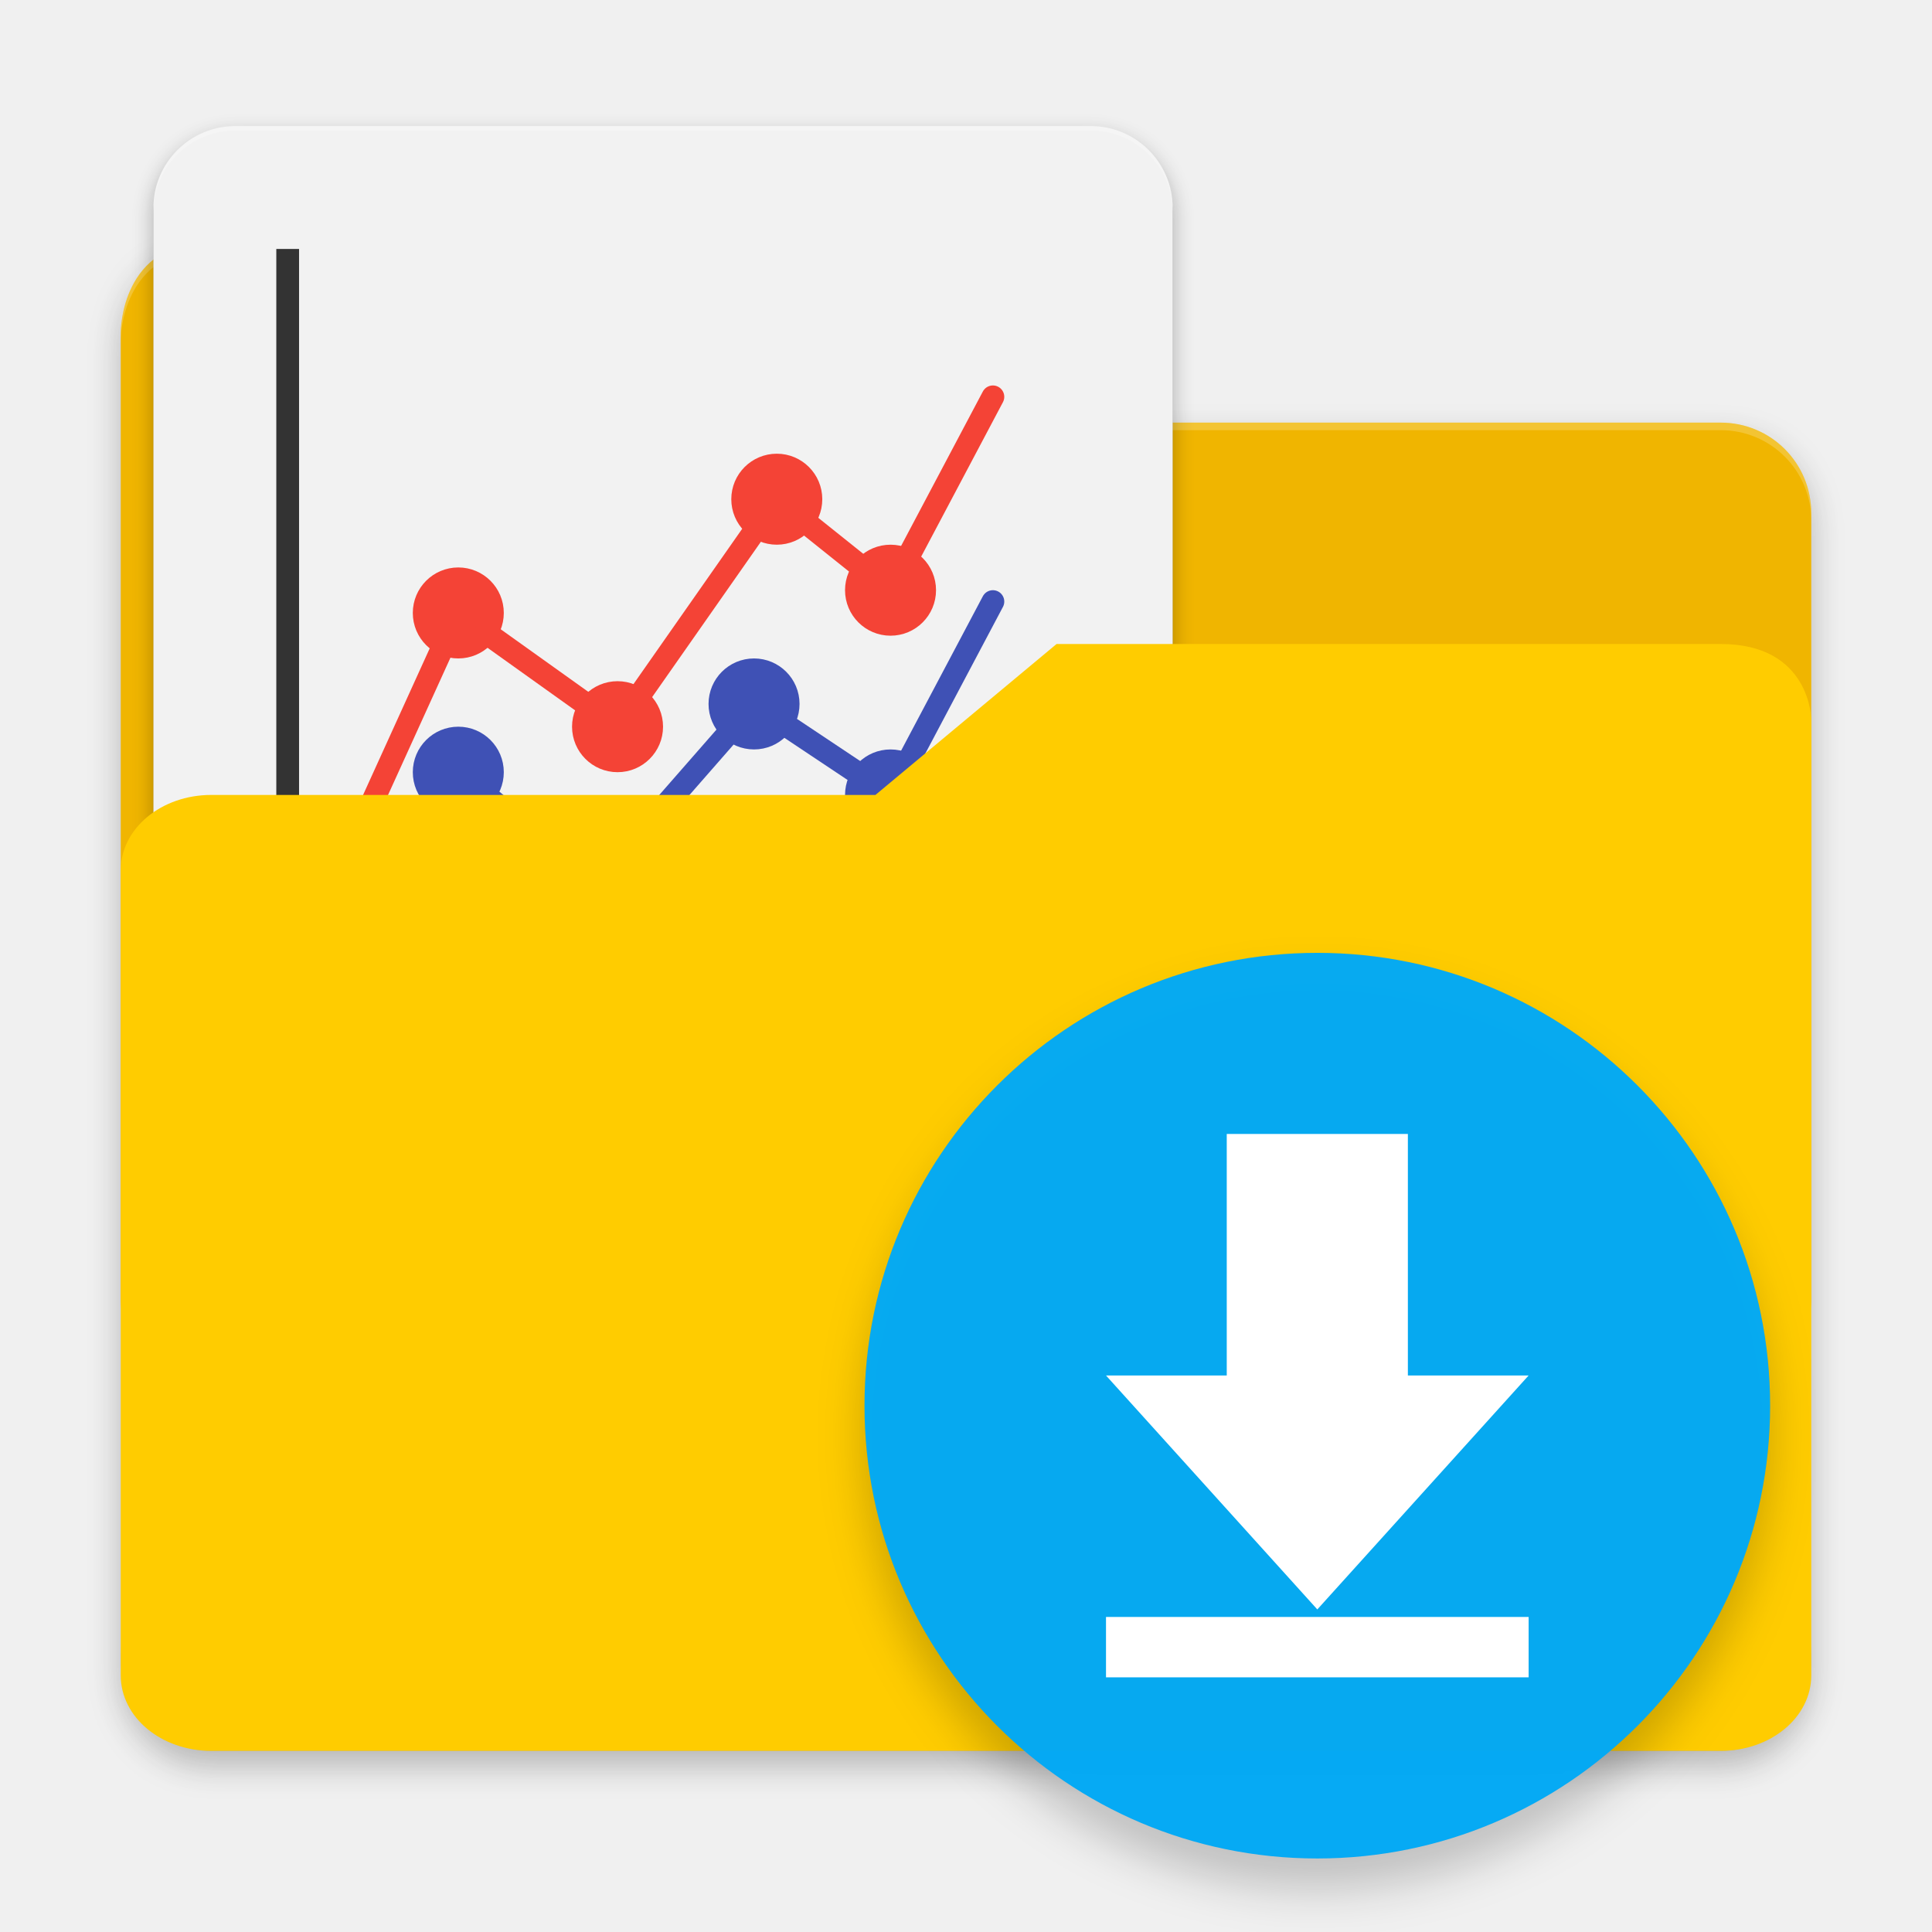
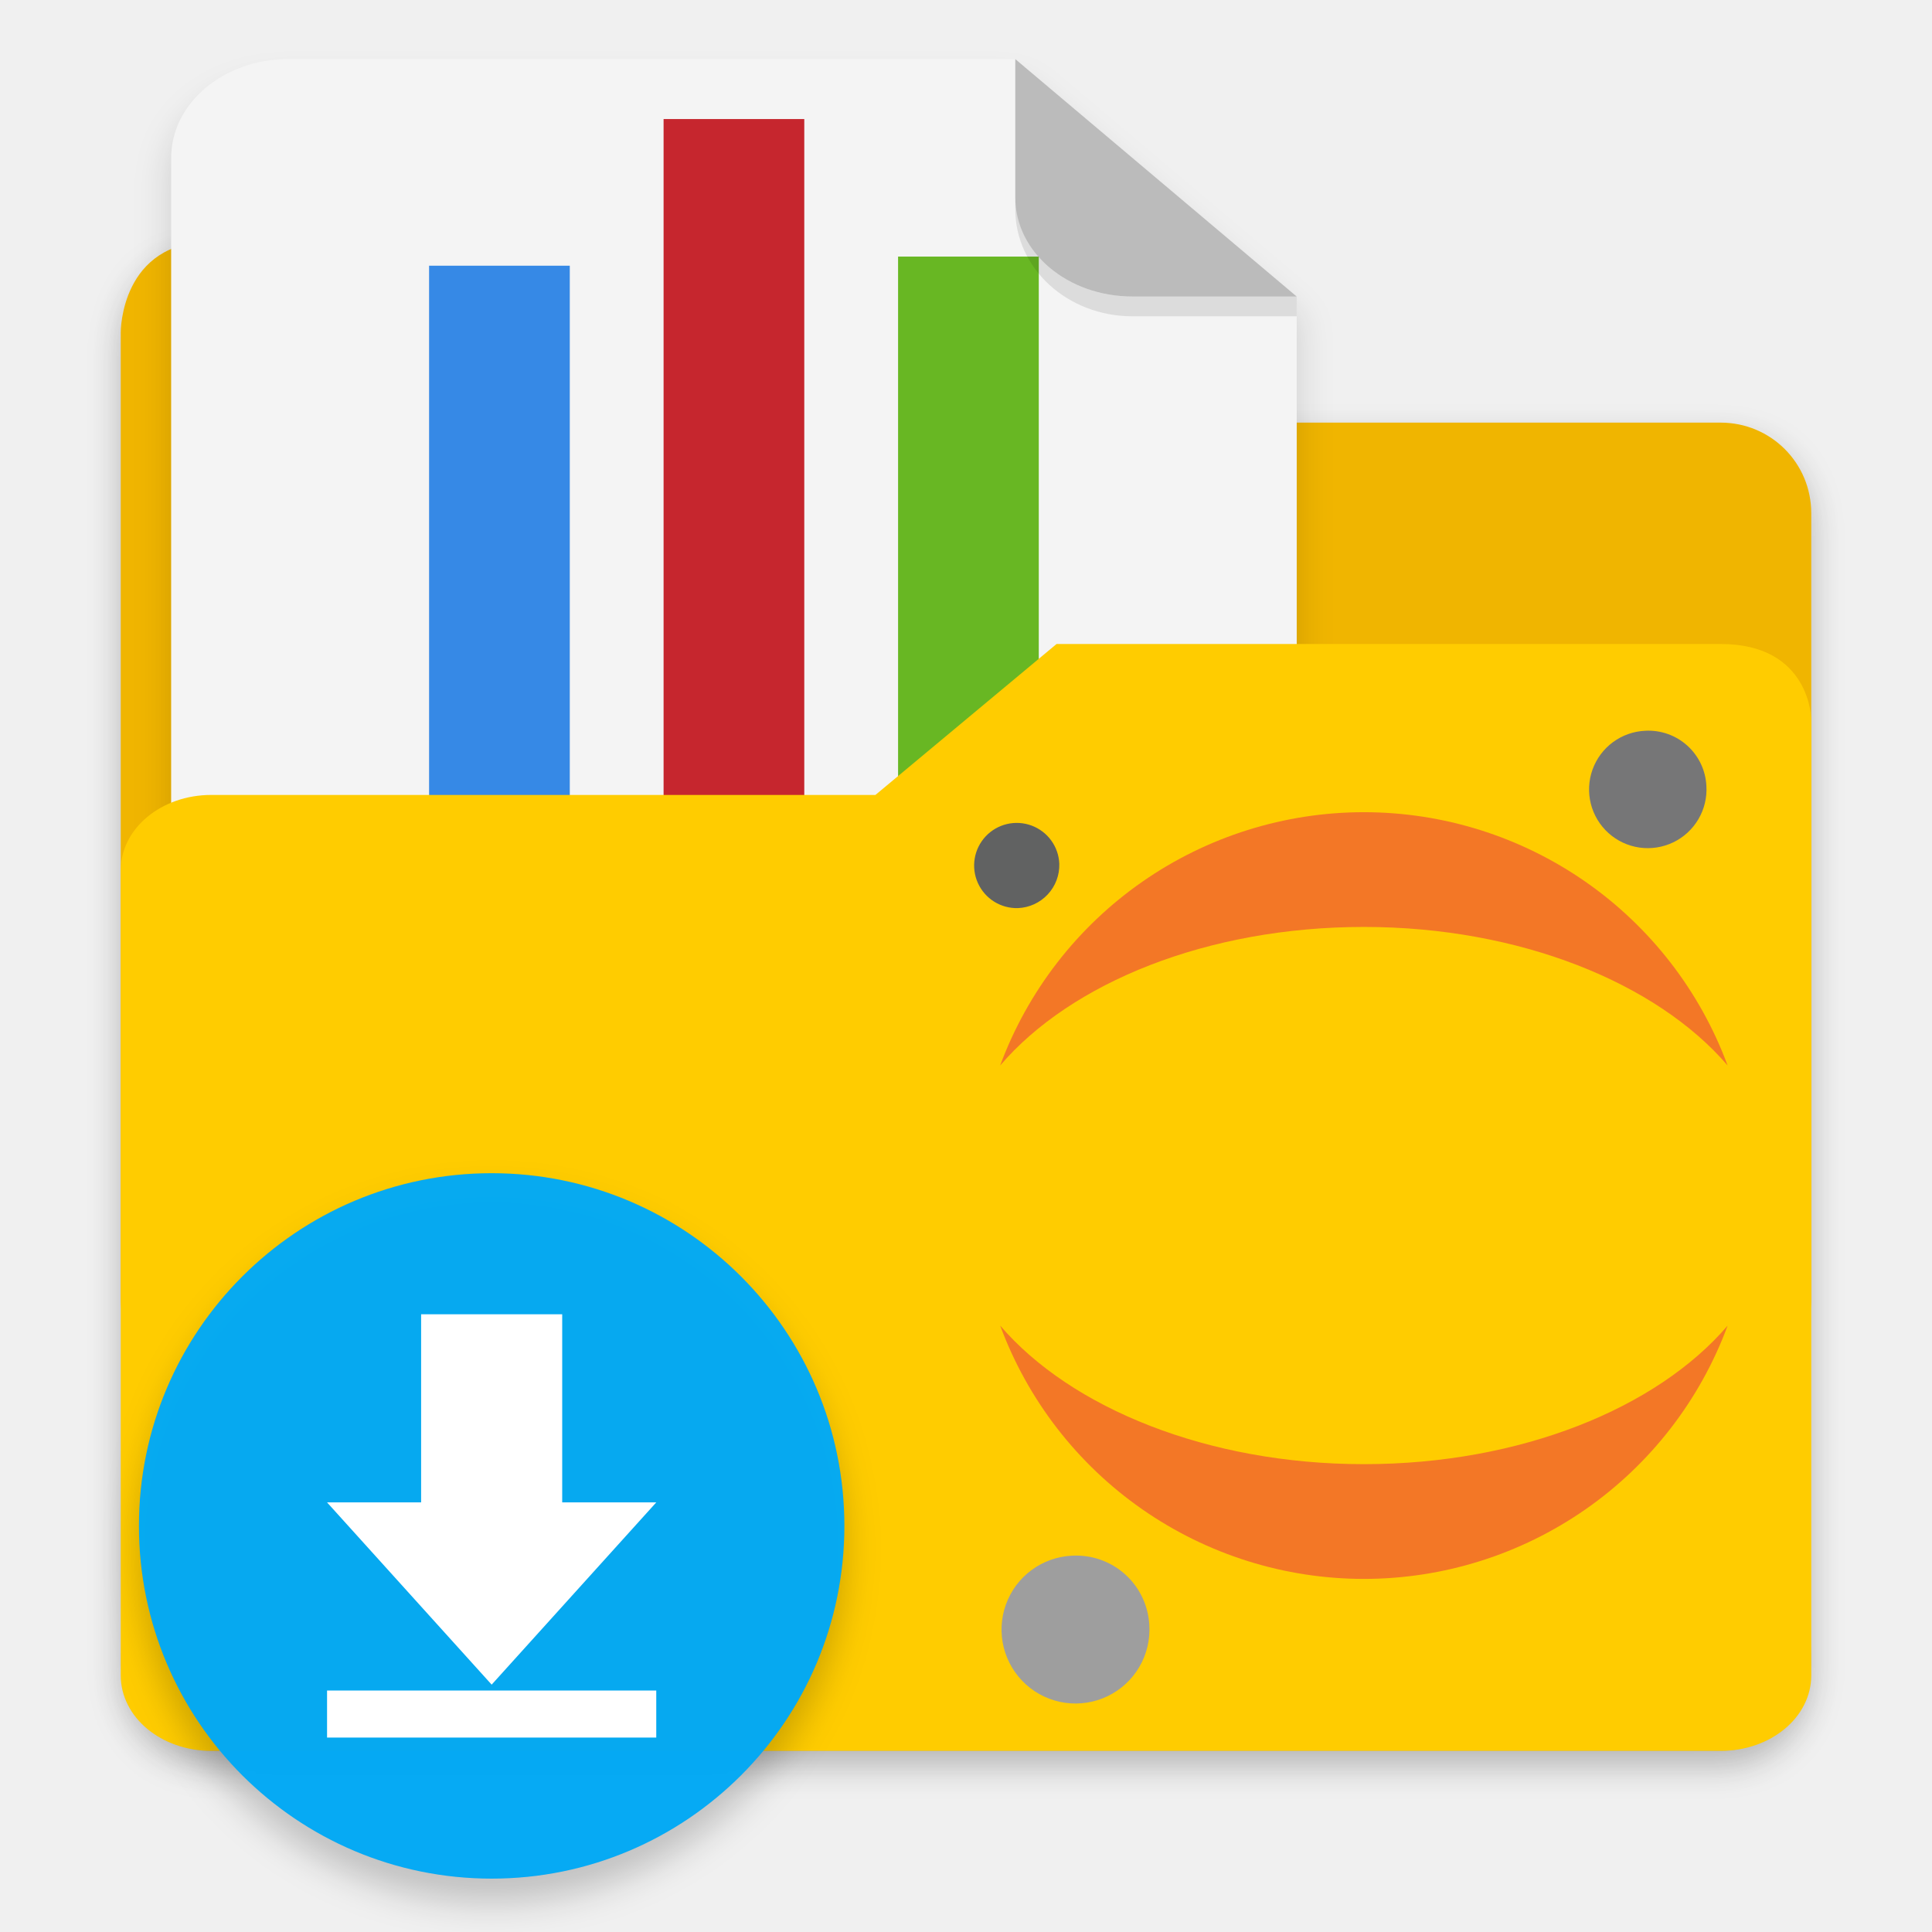
- <svg xmlns="http://www.w3.org/2000/svg" id="svg44" version="1.0" enable-background="new" height="512" width="512">
+ <svg xmlns="http://www.w3.org/2000/svg" width="512" height="512" enable-background="new" version="1.0" id="svg44">
  <defs id="defs14">
    <clipPath id="d">
-       <path id="path2" fill="#bb9e7b" d="m240 100v-256c0-0.221 0-24 24-24h176l48 48h176c13.296 0 24 10.704 24 24v208c0 13.296-10.704 24-24 24h-400c-13.296 0-24-10.704-24-24z" />
+       <path d="m240 100v-256c0-0.221 0-24 24-24h176l48 48h176c13.296 0 24 10.704 24 24v208c0 13.296-10.704 24-24 24h-400c-13.296 0-24-10.704-24-24z" fill="#bb9e7b" id="path2" />
    </clipPath>
-     <filter color-interpolation-filters="sRGB" height="1.051" width="1.045" y="-.025" x="-.023" id="a">
-       <feGaussianBlur id="feGaussianBlur5" stdDeviation="4.24" />
+     <filter id="a" x="-.023" y="-.025" width="1.045" height="1.051" color-interpolation-filters="sRGB">
+       <feGaussianBlur stdDeviation="4.24" id="feGaussianBlur5" />
    </filter>
-     <filter color-interpolation-filters="sRGB" height="1.136" width="1.107" y="-.068" x="-.054" id="c">
-       <feGaussianBlur id="feGaussianBlur8" stdDeviation="10" />
+     <filter id="c" x="-.054" y="-.068" width="1.107" height="1.136" color-interpolation-filters="sRGB">
+       <feGaussianBlur stdDeviation="10" id="feGaussianBlur8" />
    </filter>
-     <filter color-interpolation-filters="sRGB" height="1.049" width="1.047" y="-.024" x="-.024" id="b">
-       <feGaussianBlur id="feGaussianBlur11" stdDeviation="1.646" />
+     <filter id="b" x="-.024" y="-.024" width="1.047" height="1.049" color-interpolation-filters="sRGB">
+       <feGaussianBlur stdDeviation="1.646" id="feGaussianBlur11" />
    </filter>
-     <filter id="a-3" x="-0.024" y="-0.024" width="1.048" height="1.048" color-interpolation-filters="sRGB">
-       <feGaussianBlur stdDeviation="4.48" id="feGaussianBlur2" />
+     <filter color-interpolation-filters="sRGB" height="1.048" width="1.048" y="-0.024" x="-0.024" id="a-3">
+       <feGaussianBlur id="feGaussianBlur2" stdDeviation="4.48" />
    </filter>
-     <filter id="filter894" x="-0.024" y="-0.024" width="1.048" height="1.048" color-interpolation-filters="sRGB">
-       <feGaussianBlur stdDeviation="4.48" id="feGaussianBlur892" />
+     <filter color-interpolation-filters="sRGB" height="1.048" width="1.048" y="-0.024" x="-0.024" id="filter894">
+       <feGaussianBlur id="feGaussianBlur892" stdDeviation="4.48" />
    </filter>
-     <filter id="a-6" x="-0.024" y="-0.024" width="1.048" height="1.048" color-interpolation-filters="sRGB">
-       <feGaussianBlur stdDeviation="4.48" id="feGaussianBlur2-7" />
+     <filter color-interpolation-filters="sRGB" height="1.048" width="1.048" y="-0.024" x="-0.024" id="a-6">
+       <feGaussianBlur id="feGaussianBlur2-7" stdDeviation="4.48" />
    </filter>
-     <filter id="filter894-5" x="-0.024" y="-0.024" width="1.048" height="1.048" color-interpolation-filters="sRGB">
-       <feGaussianBlur stdDeviation="4.48" id="feGaussianBlur892-3" />
+     <filter color-interpolation-filters="sRGB" height="1.048" width="1.048" y="-0.024" x="-0.024" id="filter894-5">
+       <feGaussianBlur id="feGaussianBlur892-3" stdDeviation="4.48" />
    </filter>
-     <filter id="a-2" x="-0.06" y="-0.06" width="1.12" height="1.12" color-interpolation-filters="sRGB">
-       <feGaussianBlur stdDeviation="6" id="feGaussianBlur10" />
+     <filter color-interpolation-filters="sRGB" height="1.12" width="1.12" y="-0.06" x="-0.06" id="a-2">
+       <feGaussianBlur id="feGaussianBlur10" stdDeviation="6" />
+     </filter>
+     <filter id="a-67" x="-0.039" y="-0.033" width="1.078" height="1.067" color-interpolation-filters="sRGB">
+       <feGaussianBlur stdDeviation="0.206" id="feGaussianBlur2-5" />
    </filter>
  </defs>
-   <path id="path16" stroke-width="0" opacity="0.2" filter="url(#a)" d="M 56,68 C 32,68 32,91.779 32,92 v 352 c 0,13.296 10.704,24 24,24 h 400 c 13.296,0 24,-10.704 24,-24 V 140 c 0,-3.406 -0.708,-6.641 -1.977,-9.57 -2.47,-6.445 -8.044,-13.849 -20.582,-14.383 -0.477,-0.028 -0.957,-0.047 -1.441,-0.047 H 280 l -48,-48 H 56 Z" />
-   <path id="path18" stroke-width="0" opacity="0.05" filter="url(#a)" d="M 56,68 C 32,68 32,91.779 32,92 v 352 c 0,13.296 10.704,24 24,24 h 400 c 13.296,0 24,-10.704 24,-24 V 140 c 0,-3.406 -0.708,-6.641 -1.977,-9.57 -2.47,-6.445 -8.044,-13.849 -20.582,-14.383 -0.477,-0.028 -0.957,-0.047 -1.441,-0.047 H 280 l -48,-48 H 56 Z" />
-   <path style="fill:#f0b500;fill-opacity:1" id="path20" fill="#f57c00" d="M 32,344 V 88 c 0,-0.221 0,-24 24,-24 h 176 l 48,48 h 176 c 13.296,0 24,10.704 24,24 v 208 c 0,13.296 -10.704,24 -24,24 H 56 C 42.704,368 32,357.296 32,344 Z" />
-   <path id="path22" opacity="0.2" fill="#ffffff" d="M 56,64 C 32,64 32,87.779 32,88 v 2 c 0,-0.221 0,-24 24,-24 h 176 l 48,48 h 176 c 13.296,0 24,10.704 24,24 v -2 c 0,-13.296 -10.704,-24 -24,-24 H 280 L 232,64 Z" />
-   <path id="path30" opacity="0.1" d="m 32,436 v 4 c 0,13.296 10.704,24 24,24 h 400 c 13.296,0 24,-10.704 24,-24 v -4 c 0,13.296 -10.704,24 -24,24 H 56 C 42.704,460 32,449.296 32,436 Z" />
-   <path id="path32" style="text-indent:0;text-decoration:none;text-decoration-line:none;text-decoration-style:solid;text-decoration-color:#000000;text-transform:none;white-space:normal;isolation:auto;mix-blend-mode:normal" solid-color="#000000" shape-rendering="auto" opacity="0.2" image-rendering="auto" filter="url(#b)" enable-background="new" color-rendering="auto" color="#000000" d="m 342.99,242.93 v 0.012 a 12.001,12.001 0 0 0 -0.6,0.014 c -0.055,0.003 -0.107,-0.011 -0.162,-0.008 a 12.001,12.001 0 0 0 -4.547,1.188 c -6.851,2.227 -12.035,7.464 -13.869,14.734 l 0.248,-0.854 -13.299,39.957 h -41.426 c -6.689,0 -12.185,3.069 -16.008,7.703 -8.597,9.896 -6.768,24.032 4.096,31.418 l -0.355,-0.25 33.418,24.541 -12.875,40.205 a 12.001,12.001 0 0 0 -0.111,0.365 c -2.665,9.336 2.151,17.73 8.096,22.195 5.945,4.465 15.366,6.751 23.584,1.568 a 12.001,12.001 0 0 0 0.701,-0.479 l 34.012,-24.975 34.016,24.975 a 12.001,12.001 0 0 0 0.527,0.367 c 8.289,5.428 18.393,4.614 25.73,-1.941 a 12.001,12.001 0 0 0 0.154,-0.139 c 6.092,-5.635 8.344,-13.749 5.92,-21.75 a 12.001,12.001 0 0 0 -0.059,-0.182 l -12.879,-40.205 33.416,-24.541 -0.373,0.264 c 10.88,-7.372 12.69,-21.512 4.137,-31.396 -3.936,-4.8 -9.458,-7.529 -15.639,-7.731 a 12.001,12.001 0 0 0 -0.391,-0.006 h -42.166 l -12.502,-39.764 0.148,0.512 c -1.019,-3.827 -3.038,-7.19 -5.941,-9.918 -3.564,-3.412 -8.072,-5.356 -12.943,-5.731 a 12.001,12.001 0 0 0 -1.584,-0.143 12.001,12.001 0 0 0 -0.168,-0.006 l -0.307,-0.002 z m 0.816,31.76 11.682,37.158 a 12.001,12.001 0 0 0 6.031,7.109 l 3.426,1.732 a 12.001,12.001 0 0 0 5.416,1.291 h 40.059 l -32.549,23.904 a 12.001,12.001 0 0 0 -4.658,7.287 c 0.65,-3.203 0.467,-1.718 -0.353,0.258 -0.41,0.988 -1.322,2.188 -1.191,6.088 0.044,1.328 0.571,3.151 1.434,4.998 l 11.486,35.855 -31.121,-22.85 a 12.001,12.001 0 0 0 -7.102,-2.328 h -4.947 a 12.001,12.001 0 0 0 -7.102,2.328 l -31.113,22.848 11.859,-37.033 a 12.001,12.001 0 0 0 0.342,-5.996 l -0.818,-4.127 a 12.001,12.001 0 0 0 -4.668,-7.336 l -32.551,-23.904 h 39.199 a 12.001,12.001 0 0 0 5.416,-1.291 l 3.426,-1.732 a 12.001,12.001 0 0 0 5.971,-6.92 z" />
-   <g transform="matrix(0.6029431,0,0,0.6029431,21.36117,141.9427)" id="g51">
-     <g id="g49">
-       <g transform="translate(-208,16)" id="g47">
-         <g id="g13">
-           <rect transform="matrix(0,-1,-1,0,0,0)" x="-254" y="-688" width="448" height="448" rx="36" ry="36" opacity="0.2" id="rect7" />
-           <rect transform="matrix(0,-1,-1,0,0,0)" x="-256" y="-688" width="448" height="448" rx="36" ry="36" filter="url(#a)" opacity="0.1" id="rect9" style="filter:url(#a-3)" />
-           <rect transform="matrix(0,-1,-1,0,0,0)" x="-256" y="-688" width="448" height="448" rx="36" ry="36" filter="url(#a)" opacity="0.2" id="rect11" style="filter:url(#a-3)" />
-         </g>
-         <rect transform="matrix(0,-1,-1,0,0,0)" x="-252" y="-688" width="448" height="448" rx="36" ry="36" fill="#f2f2f2" id="rect15" />
-         <path transform="translate(0,-244)" d="m 276,48 c -19.944,0 -36,16.056 -36,36 v 2 c 0,-19.944 16.056,-36 36,-36 h 376 c 19.944,0 36,16.056 36,36 V 84 C 688,64.056 671.944,48 652,48 Z" fill="#ffffff" opacity="0.2" id="path17" />
-         <g transform="matrix(9.9988,0,0,9.9988,-1225.8,-2561.7)" id="g45">
-           <path d="m 152.5,274.5 7.5,-16.5 7,5 7,-10 5,4 4.5,-8.5" fill="none" stroke="#f44336" stroke-linecap="round" id="path19" />
-           <path d="m 152.5,275.5 7.5,-10.5 6,5 7,-8 6,4 4.5,-8.5" fill="none" stroke="#3f51b5" stroke-linecap="round" id="path21" />
-           <g fill="#3f51b5" stroke="#3f51b5" stroke-linecap="square" id="g31">
-             <circle cx="160" cy="265" r="1.5" id="circle23" />
-             <circle cx="166" cy="270" r="1.5" id="circle25" />
-             <circle cx="173" cy="262" r="1.5" id="circle27" />
-             <circle cx="179" cy="266" r="1.5" id="circle29" />
+   <path d="M 56,64 C 32,64 32,87.779 32,88 v 2 c 0,-0.221 0,-24 24,-24 h 176 l 48,48 h 176 c 13.296,0 24,10.704 24,24 v -2 c 0,-13.296 -10.704,-24 -24,-24 H 280 L 232,64 Z" fill="#ffffff" opacity="0.2" id="path22" />
+   <path d="M 56,68 C 32,68 32,91.779 32,92 v 352 c 0,13.296 10.704,24 24,24 h 400 c 13.296,0 24,-10.704 24,-24 V 140 c 0,-3.406 -0.708,-6.641 -1.977,-9.57 -2.47,-6.445 -8.044,-13.849 -20.582,-14.383 -0.477,-0.028 -0.957,-0.047 -1.441,-0.047 H 280 l -48,-48 H 56 Z" filter="url(#a)" opacity="0.2" stroke-width="0" id="path16" />
+   <path d="M 56,68 C 32,68 32,91.779 32,92 v 352 c 0,13.296 10.704,24 24,24 h 400 c 13.296,0 24,-10.704 24,-24 V 140 c 0,-3.406 -0.708,-6.641 -1.977,-9.57 -2.47,-6.445 -8.044,-13.849 -20.582,-14.383 -0.477,-0.028 -0.957,-0.047 -1.441,-0.047 H 280 l -48,-48 H 56 Z" filter="url(#a)" opacity="0.05" stroke-width="0" id="path18" />
+   <path d="M 32,344 V 88 c 0,-0.221 0,-24 24,-24 h 176 l 48,48 h 176 c 13.296,0 24,10.704 24,24 v 208 c 0,13.296 -10.704,24 -24,24 H 56 C 42.704,368 32,357.296 32,344 Z" fill="#f57c00" id="path20" style="fill:#f0b500;fill-opacity:1" />
+   <g id="g866" transform="matrix(5.219329,0,0,5.219329,-35.97855,-391.4708)">
+     <g transform="translate(6.187527,11.55521)" id="g985">
+       <g transform="matrix(1.190647,0,0,1.190647,-9.081228,-20.633)" id="g996">
+         <g transform="matrix(-1,0,0,1.061979,64,4.359295)" id="g855" />
+         <g transform="translate(7.518207,60.20999)" id="g1009">
+           <path transform="matrix(3.7796,0,0,3.188772,0,9.554345)" d="m 3.439,1.354 c -0.733,0 -1.323,0.59 -1.323,1.323 v 12.171 c 0,0.733 0.59,1.323 1.323,1.323 h 10.054 c 0.733,0 1.323,-0.59 1.323,-1.323 V 4.529 l -3.175,-3.175 z" fill-rule="evenodd" filter="url(#a)" opacity="0.15" stroke-width="0.265" style="paint-order:stroke fill markers;filter:url(#a-67)" id="path7" />
+           <g transform="matrix(3.7796,0,0,3.188772,0,9.554345)" fill-rule="evenodd" id="g13-3">
+             <path transform="scale(0.26458)" d="M 13,4 C 10.23,4 8,6.23 8,9 v 46 c 0,2.77 2.23,5 5,5 h 38 c 2.77,0 5,-2.23 5,-5 V 16 L 44,4 Z" fill="#f4f4f4" style="paint-order:stroke fill markers" id="path9" />
+             <path d="M 14.816,4.233 11.641,1.058 v 1.852 c 0,0.733 0.59,1.323 1.323,1.323 z" fill="#bbbbbb" style="paint-order:stroke fill markers" id="path11" />
          </g>
-           <g fill="#f44336" stroke="#f44336" stroke-linecap="square" id="g41">
-             <circle cx="160" cy="258" r="1.5" id="circle33" />
-             <circle cx="167" cy="263" r="1.5" id="circle35" />
-             <circle cx="174" cy="253" r="1.5" id="circle37" />
-             <circle cx="179" cy="257" r="1.5" id="circle39" />
-           </g>
-           <path d="m 152.5,242.5 v 33 h 33" fill="none" stroke="#333333" stroke-linecap="square" id="path43" />
+           <path transform="matrix(-1,0,0,1.061979,64,4.359296)" id="path15" overflow="visible" fill="#68b723" color="#bebebe" d="m 19,16 h 6 v 32 h -6 z" />
+           <path transform="matrix(-1,0,0,1.061979,64,4.359296)" id="path17-5" overflow="visible" fill="#c6262e" d="m 29,10.477 h 6 V 48 h -6 z" style="stroke-width:1.531" />
+           <path transform="matrix(-1,0,0,1.061979,64,4.359296)" id="path19" overflow="visible" fill="#3689e6" color="#bebebe" d="m 39,16.366 h 6 V 48 h -6 z" style="stroke-width:1.148" />
+           <path d="m 43.998,18.835 v 0.493 c 0,2.532 2.23,4.569 5,4.569 h 7 l 5.37e-4,-0.844 -7,1.59e-4 c -2.77,6.3e-5 -5,-1.881 -5,-4.218 z" fill-rule="evenodd" opacity="0.1" stroke-width="3.613" style="paint-order:stroke fill markers" id="path21" />
        </g>
      </g>
    </g>
  </g>
-   <path style="fill:#ffcc00;fill-opacity:1;stroke-width:0.913" id="path26" fill="#ff9800" d="M 480,444 V 190.667 c 0,0.184 0,-20 -24,-20 H 280 l -48,40 H 56 c -13.296,0 -24,8.92 -24,20 V 444 c 0,11.08 10.704,20 24,20 h 400 c 13.296,0 24,-8.92 24,-20 z" />
-   <g transform="translate(-234.8981,880.5156)" id="g914">
-     <circle id="circle35-8" opacity="0.2" filter="url(#a)" fill-rule="evenodd" enable-background="new" r="120" cy="144" cx="584" transform="matrix(1,0,0,-1,-1.5e-7,-356)" style="filter:url(#a-2)" />
+   <path d="m 32,436 v 4 c 0,13.296 10.704,24 24,24 h 400 c 13.296,0 24,-10.704 24,-24 v -4 c 0,13.296 -10.704,24 -24,24 H 56 C 42.704,460 32,449.296 32,436 Z" opacity="0.1" id="path30" />
+   <path d="m 342.99,242.93 v 0.012 a 12.001,12.001 0 0 0 -0.6,0.014 c -0.055,0.003 -0.107,-0.011 -0.162,-0.008 a 12.001,12.001 0 0 0 -4.547,1.188 c -6.851,2.227 -12.035,7.464 -13.869,14.734 l 0.248,-0.854 -13.299,39.957 h -41.426 c -6.689,0 -12.185,3.069 -16.008,7.703 -8.597,9.896 -6.768,24.032 4.096,31.418 l -0.355,-0.25 33.418,24.541 -12.875,40.205 a 12.001,12.001 0 0 0 -0.111,0.365 c -2.665,9.336 2.151,17.73 8.096,22.195 5.945,4.465 15.366,6.751 23.584,1.568 a 12.001,12.001 0 0 0 0.701,-0.479 l 34.012,-24.975 34.016,24.975 a 12.001,12.001 0 0 0 0.527,0.367 c 8.289,5.428 18.393,4.614 25.73,-1.941 a 12.001,12.001 0 0 0 0.154,-0.139 c 6.092,-5.635 8.344,-13.749 5.92,-21.75 a 12.001,12.001 0 0 0 -0.059,-0.182 l -12.879,-40.205 33.416,-24.541 -0.373,0.264 c 10.88,-7.372 12.69,-21.512 4.137,-31.396 -3.936,-4.8 -9.458,-7.529 -15.639,-7.731 a 12.001,12.001 0 0 0 -0.391,-0.006 h -42.166 l -12.502,-39.764 0.148,0.512 c -1.019,-3.827 -3.038,-7.19 -5.941,-9.918 -3.564,-3.412 -8.072,-5.356 -12.943,-5.731 a 12.001,12.001 0 0 0 -1.584,-0.143 12.001,12.001 0 0 0 -0.168,-0.006 l -0.307,-0.002 z m 0.816,31.76 11.682,37.158 a 12.001,12.001 0 0 0 6.031,7.109 l 3.426,1.732 a 12.001,12.001 0 0 0 5.416,1.291 h 40.059 l -32.549,23.904 a 12.001,12.001 0 0 0 -4.658,7.287 c 0.65,-3.203 0.467,-1.718 -0.353,0.258 -0.41,0.988 -1.322,2.188 -1.191,6.088 0.044,1.328 0.571,3.151 1.434,4.998 l 11.486,35.855 -31.121,-22.85 a 12.001,12.001 0 0 0 -7.102,-2.328 h -4.947 a 12.001,12.001 0 0 0 -7.102,2.328 l -31.113,22.848 11.859,-37.033 a 12.001,12.001 0 0 0 0.342,-5.996 l -0.818,-4.127 a 12.001,12.001 0 0 0 -4.668,-7.336 l -32.551,-23.904 h 39.199 a 12.001,12.001 0 0 0 5.416,-1.291 l 3.426,-1.732 a 12.001,12.001 0 0 0 5.971,-6.92 z" color="#000000" color-rendering="auto" enable-background="new" filter="url(#b)" image-rendering="auto" opacity="0.2" shape-rendering="auto" solid-color="#000000" style="text-indent:0;text-decoration:none;text-decoration-line:none;text-decoration-style:solid;text-decoration-color:#000000;text-transform:none;white-space:normal;isolation:auto;mix-blend-mode:normal" id="path32" />
+   <path d="M 480,444 V 190.667 c 0,0.184 0,-20 -24,-20 H 280 l -48,40 H 56 c -13.296,0 -24,8.92 -24,20 V 444 c 0,11.08 10.704,20 24,20 h 400 c 13.296,0 24,-8.92 24,-20 z" fill="#ff9800" id="path26" style="fill:#ffcc00;fill-opacity:1;stroke-width:0.913" />
+   <g id="g914" transform="matrix(0.7789399,0,0,0.7789399,-324.6064,800.0837)">
+     <circle style="filter:url(#a-2)" transform="matrix(1,0,0,-1,-1.5e-7,-356)" cx="584" cy="144" r="120" enable-background="new" fill-rule="evenodd" filter="url(#a)" opacity="0.2" id="circle35-8" />
    <g id="g897">
-       <circle cx="584" cy="-508" r="120" enable-background="new" fill="#03a9f4" fill-rule="evenodd" id="circle37-9" style="fill:#03a9f4;fill-opacity:0.98" />
-       <path d="m 608,-516 h 32 l -56,62 -56,-62 h 32 v -64 h 48 z m -80,64 h 112 v 16 H 528 Z" fill="#ffffff" id="path39" />
+       <circle style="fill:#03a9f4;fill-opacity:0.98" id="circle37-9" fill-rule="evenodd" fill="#03a9f4" enable-background="new" r="120" cy="-508" cx="584" />
+       <path id="path39" fill="#ffffff" d="m 608,-516 h 32 l -56,62 -56,-62 h 32 v -64 h 48 z m -80,64 h 112 v 16 H 528 Z" />
+     </g>
+   </g>
+   <g transform="matrix(11.39981,0,0,11.39981,-28581.896,-551.6034)" id="g2122">
+     <g id="g67" style="mix-blend-mode:normal" transform="matrix(0.4522477,0,0,0.4522477,1787.339,-1044.302)">
+       <g id="g45-3" style="mix-blend-mode:normal">
+         <g id="path16 fill" style="mix-blend-mode:normal">
+           <path style="mix-blend-mode:normal;fill:#767677" d="m 1679.511,2456.526 c 0.037,0.598 -0.106,1.194 -0.409,1.71 -0.303,0.517 -0.753,0.932 -1.293,1.192 -0.54,0.26 -1.145,0.354 -1.738,0.269 -0.593,-0.085 -1.148,-0.344 -1.593,-0.745 -0.445,-0.401 -0.761,-0.926 -0.907,-1.507 -0.146,-0.581 -0.116,-1.193 0.087,-1.757 0.203,-0.564 0.569,-1.055 1.051,-1.41 0.483,-0.355 1.06,-0.559 1.659,-0.585 0.393,-0.022 0.785,0.035 1.156,0.165 0.371,0.131 0.712,0.334 1.004,0.597 0.292,0.263 0.529,0.581 0.698,0.936 0.169,0.355 0.265,0.74 0.285,1.133 z" id="use42" />
+         </g>
+       </g>
+       <g id="g50" style="mix-blend-mode:normal">
+         <g id="path17 fill" style="mix-blend-mode:normal">
+           <path style="mix-blend-mode:normal;fill:#f37726" d="m 1661.906,2491.392 c -8.013,0 -15.055,-2.876 -18.696,-7.122 1.413,3.82 3.962,7.116 7.305,9.444 3.343,2.328 7.318,3.576 11.391,3.576 4.073,0 8.049,-1.248 11.392,-3.576 3.343,-2.328 5.892,-5.624 7.305,-9.444 -3.632,4.247 -10.648,7.122 -18.696,7.122 z" id="use47" />
+         </g>
+       </g>
+       <g id="g55" style="mix-blend-mode:normal">
+         <g id="path18 fill" style="mix-blend-mode:normal">
+           <path style="mix-blend-mode:normal;fill:#f37726" d="m 1661.906,2463.777 c 8.013,0 15.055,2.876 18.696,7.122 -1.413,-3.82 -3.962,-7.116 -7.305,-9.444 -3.343,-2.328 -7.318,-3.576 -11.392,-3.576 -4.073,0 -8.049,1.248 -11.391,3.576 -3.343,2.328 -5.892,5.624 -7.305,9.444 3.641,-4.256 10.648,-7.122 18.696,-7.122 z" id="use52" />
+         </g>
+       </g>
+       <g id="g60" style="mix-blend-mode:normal">
+         <g id="path19 fill" style="mix-blend-mode:normal">
+           <path style="mix-blend-mode:normal;fill:#9e9e9e" d="m 1650.876,2499.657 c 0.047,0.753 -0.131,1.504 -0.512,2.155 -0.381,0.652 -0.947,1.175 -1.627,1.504 -0.68,0.329 -1.442,0.448 -2.189,0.342 -0.747,-0.106 -1.446,-0.432 -2.008,-0.937 -0.561,-0.505 -0.96,-1.165 -1.145,-1.897 -0.185,-0.732 -0.147,-1.502 0.107,-2.213 0.255,-0.711 0.715,-1.329 1.322,-1.777 0.608,-0.448 1.335,-0.705 2.089,-0.738 0.494,-0.026 0.988,0.045 1.455,0.209 0.467,0.165 0.896,0.42 1.264,0.75 0.368,0.331 0.667,0.731 0.88,1.177 0.213,0.446 0.337,0.93 0.363,1.424 z" id="use57" />
+         </g>
+       </g>
+       <g id="g65" style="mix-blend-mode:normal">
+         <g id="path20 fill" style="mix-blend-mode:normal">
+           <path style="mix-blend-mode:normal;fill:#616262" d="m 1644.121,2462.809 c -0.432,0.012 -0.857,-0.104 -1.223,-0.333 -0.366,-0.229 -0.656,-0.562 -0.834,-0.956 -0.177,-0.394 -0.235,-0.831 -0.164,-1.257 0.07,-0.426 0.265,-0.822 0.56,-1.138 0.295,-0.316 0.676,-0.537 1.097,-0.637 0.42,-0.099 0.861,-0.072 1.266,0.078 0.405,0.15 0.757,0.417 1.01,0.766 0.254,0.349 0.399,0.766 0.416,1.198 0.017,0.584 -0.197,1.15 -0.596,1.577 -0.398,0.427 -0.949,0.679 -1.532,0.702 z" id="use62" />
+         </g>
+       </g>
    </g>
  </g>
</svg>
